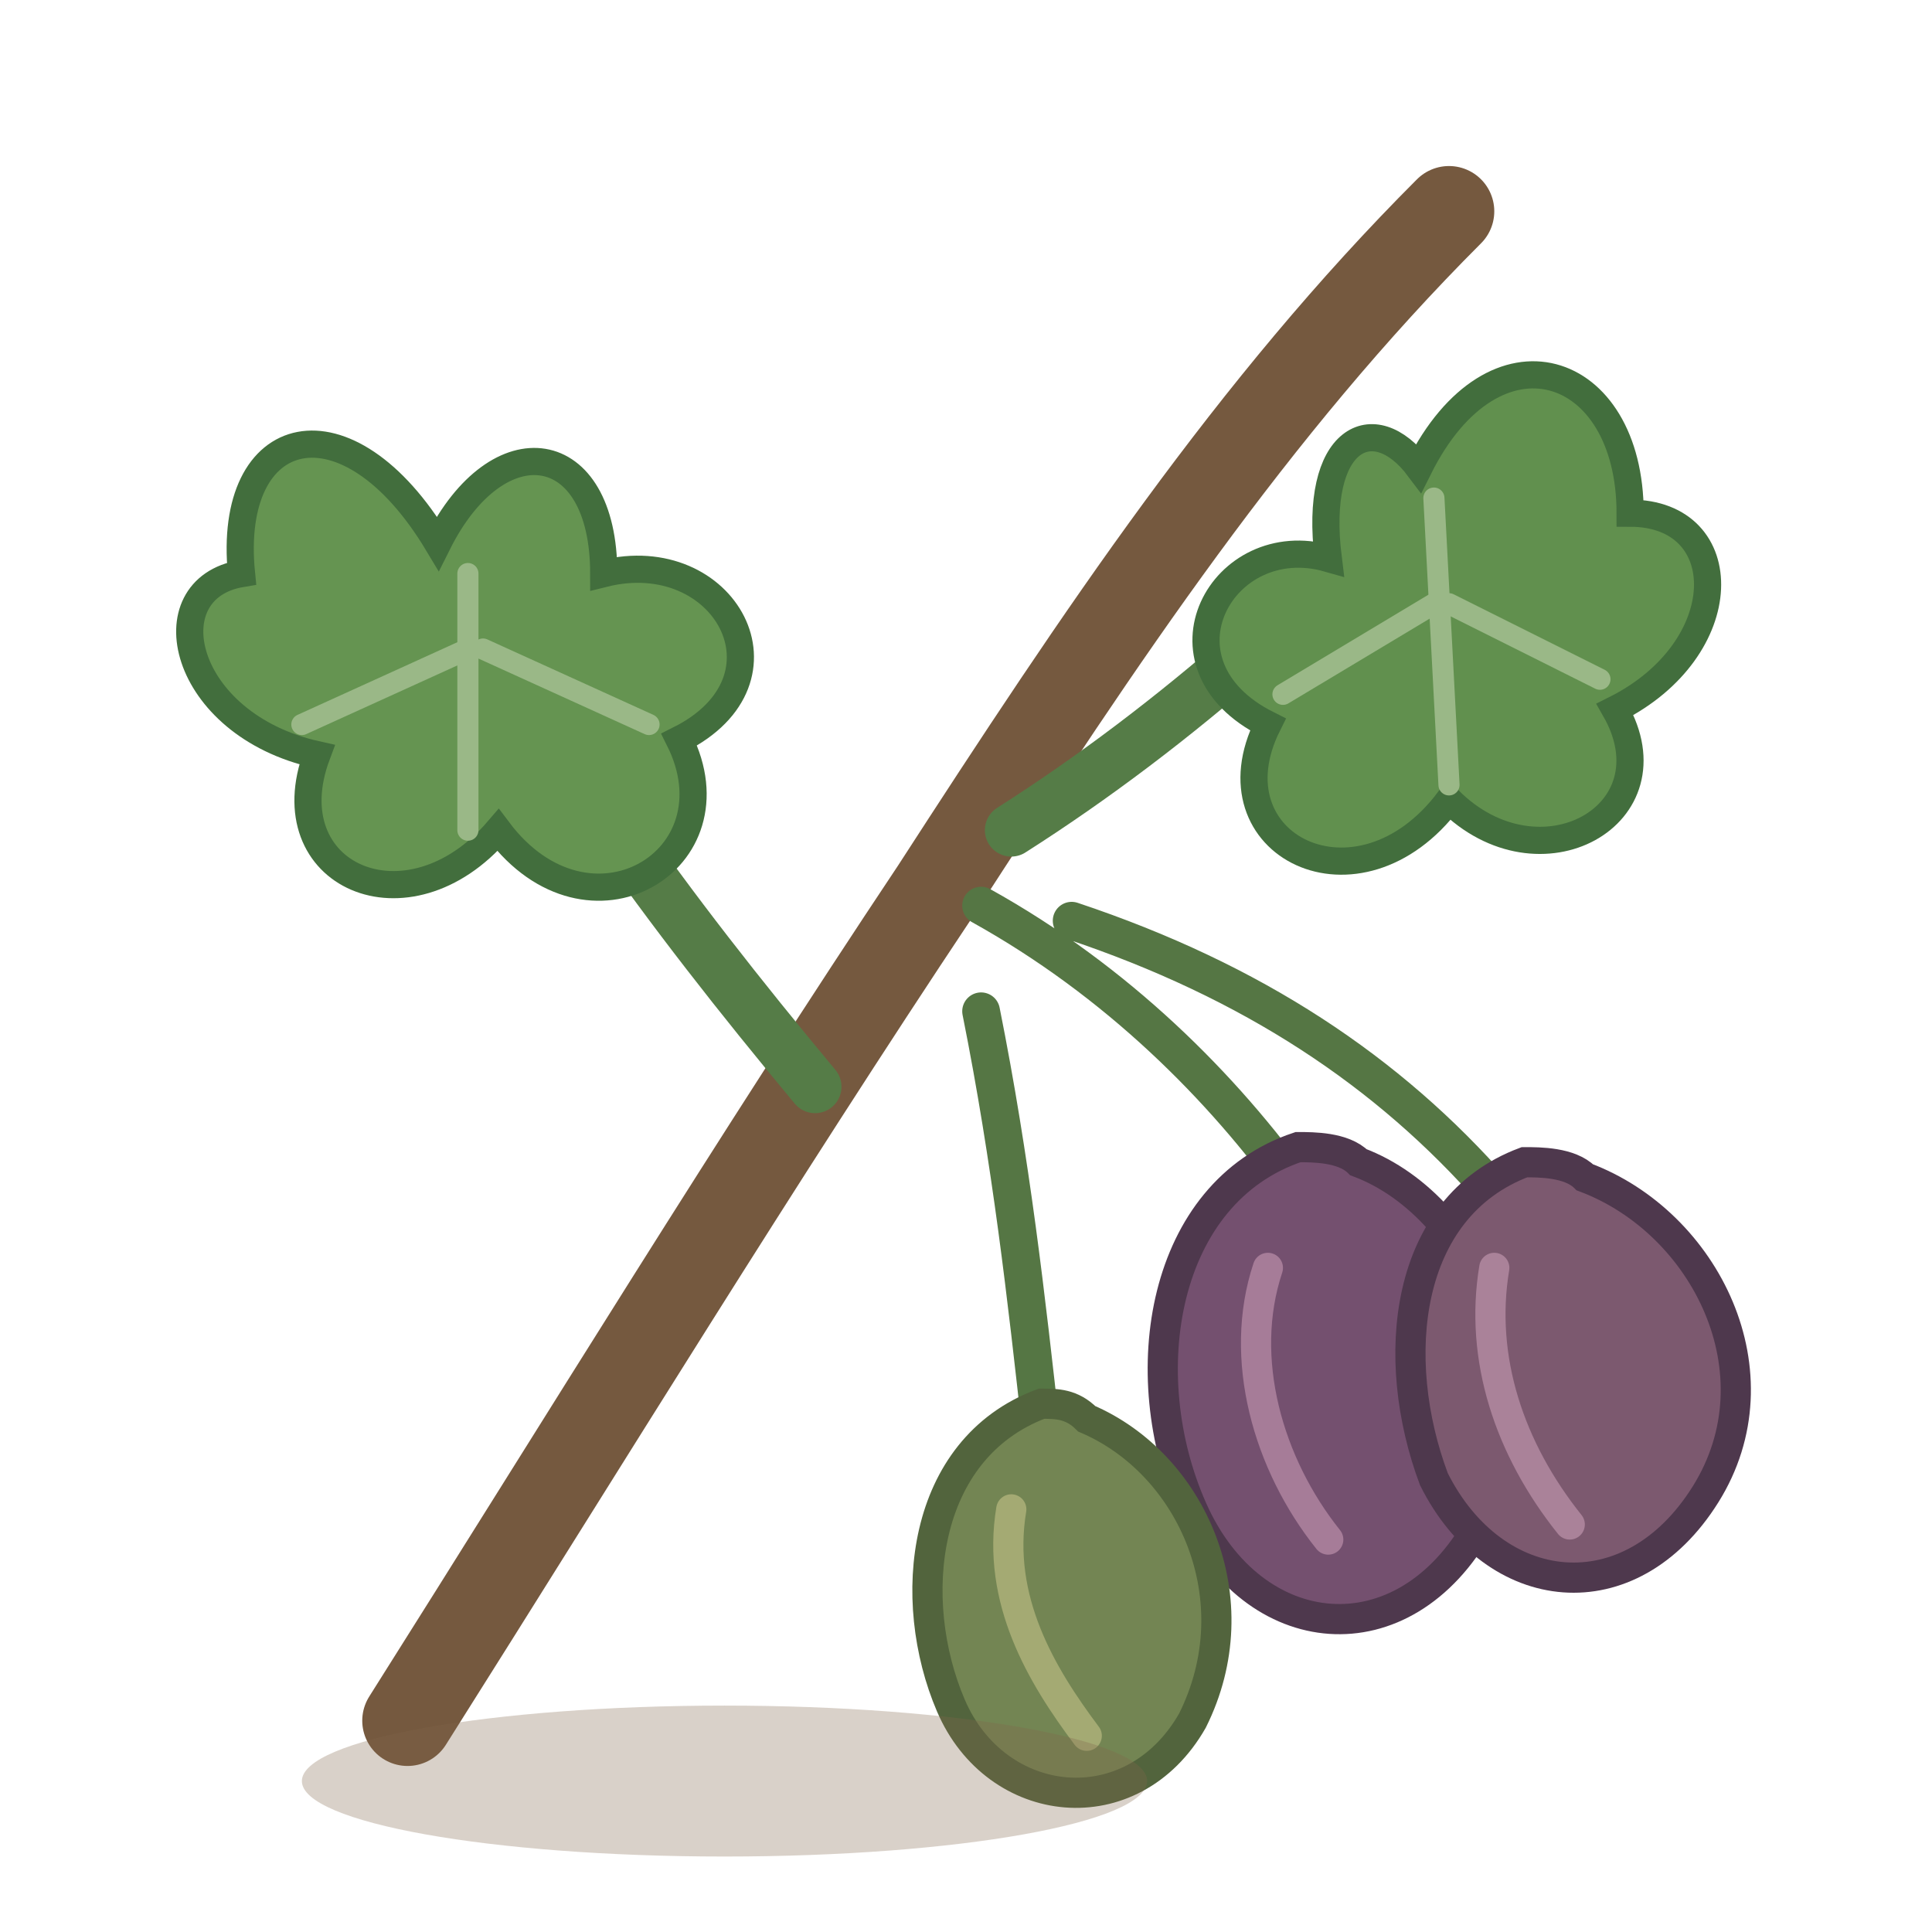
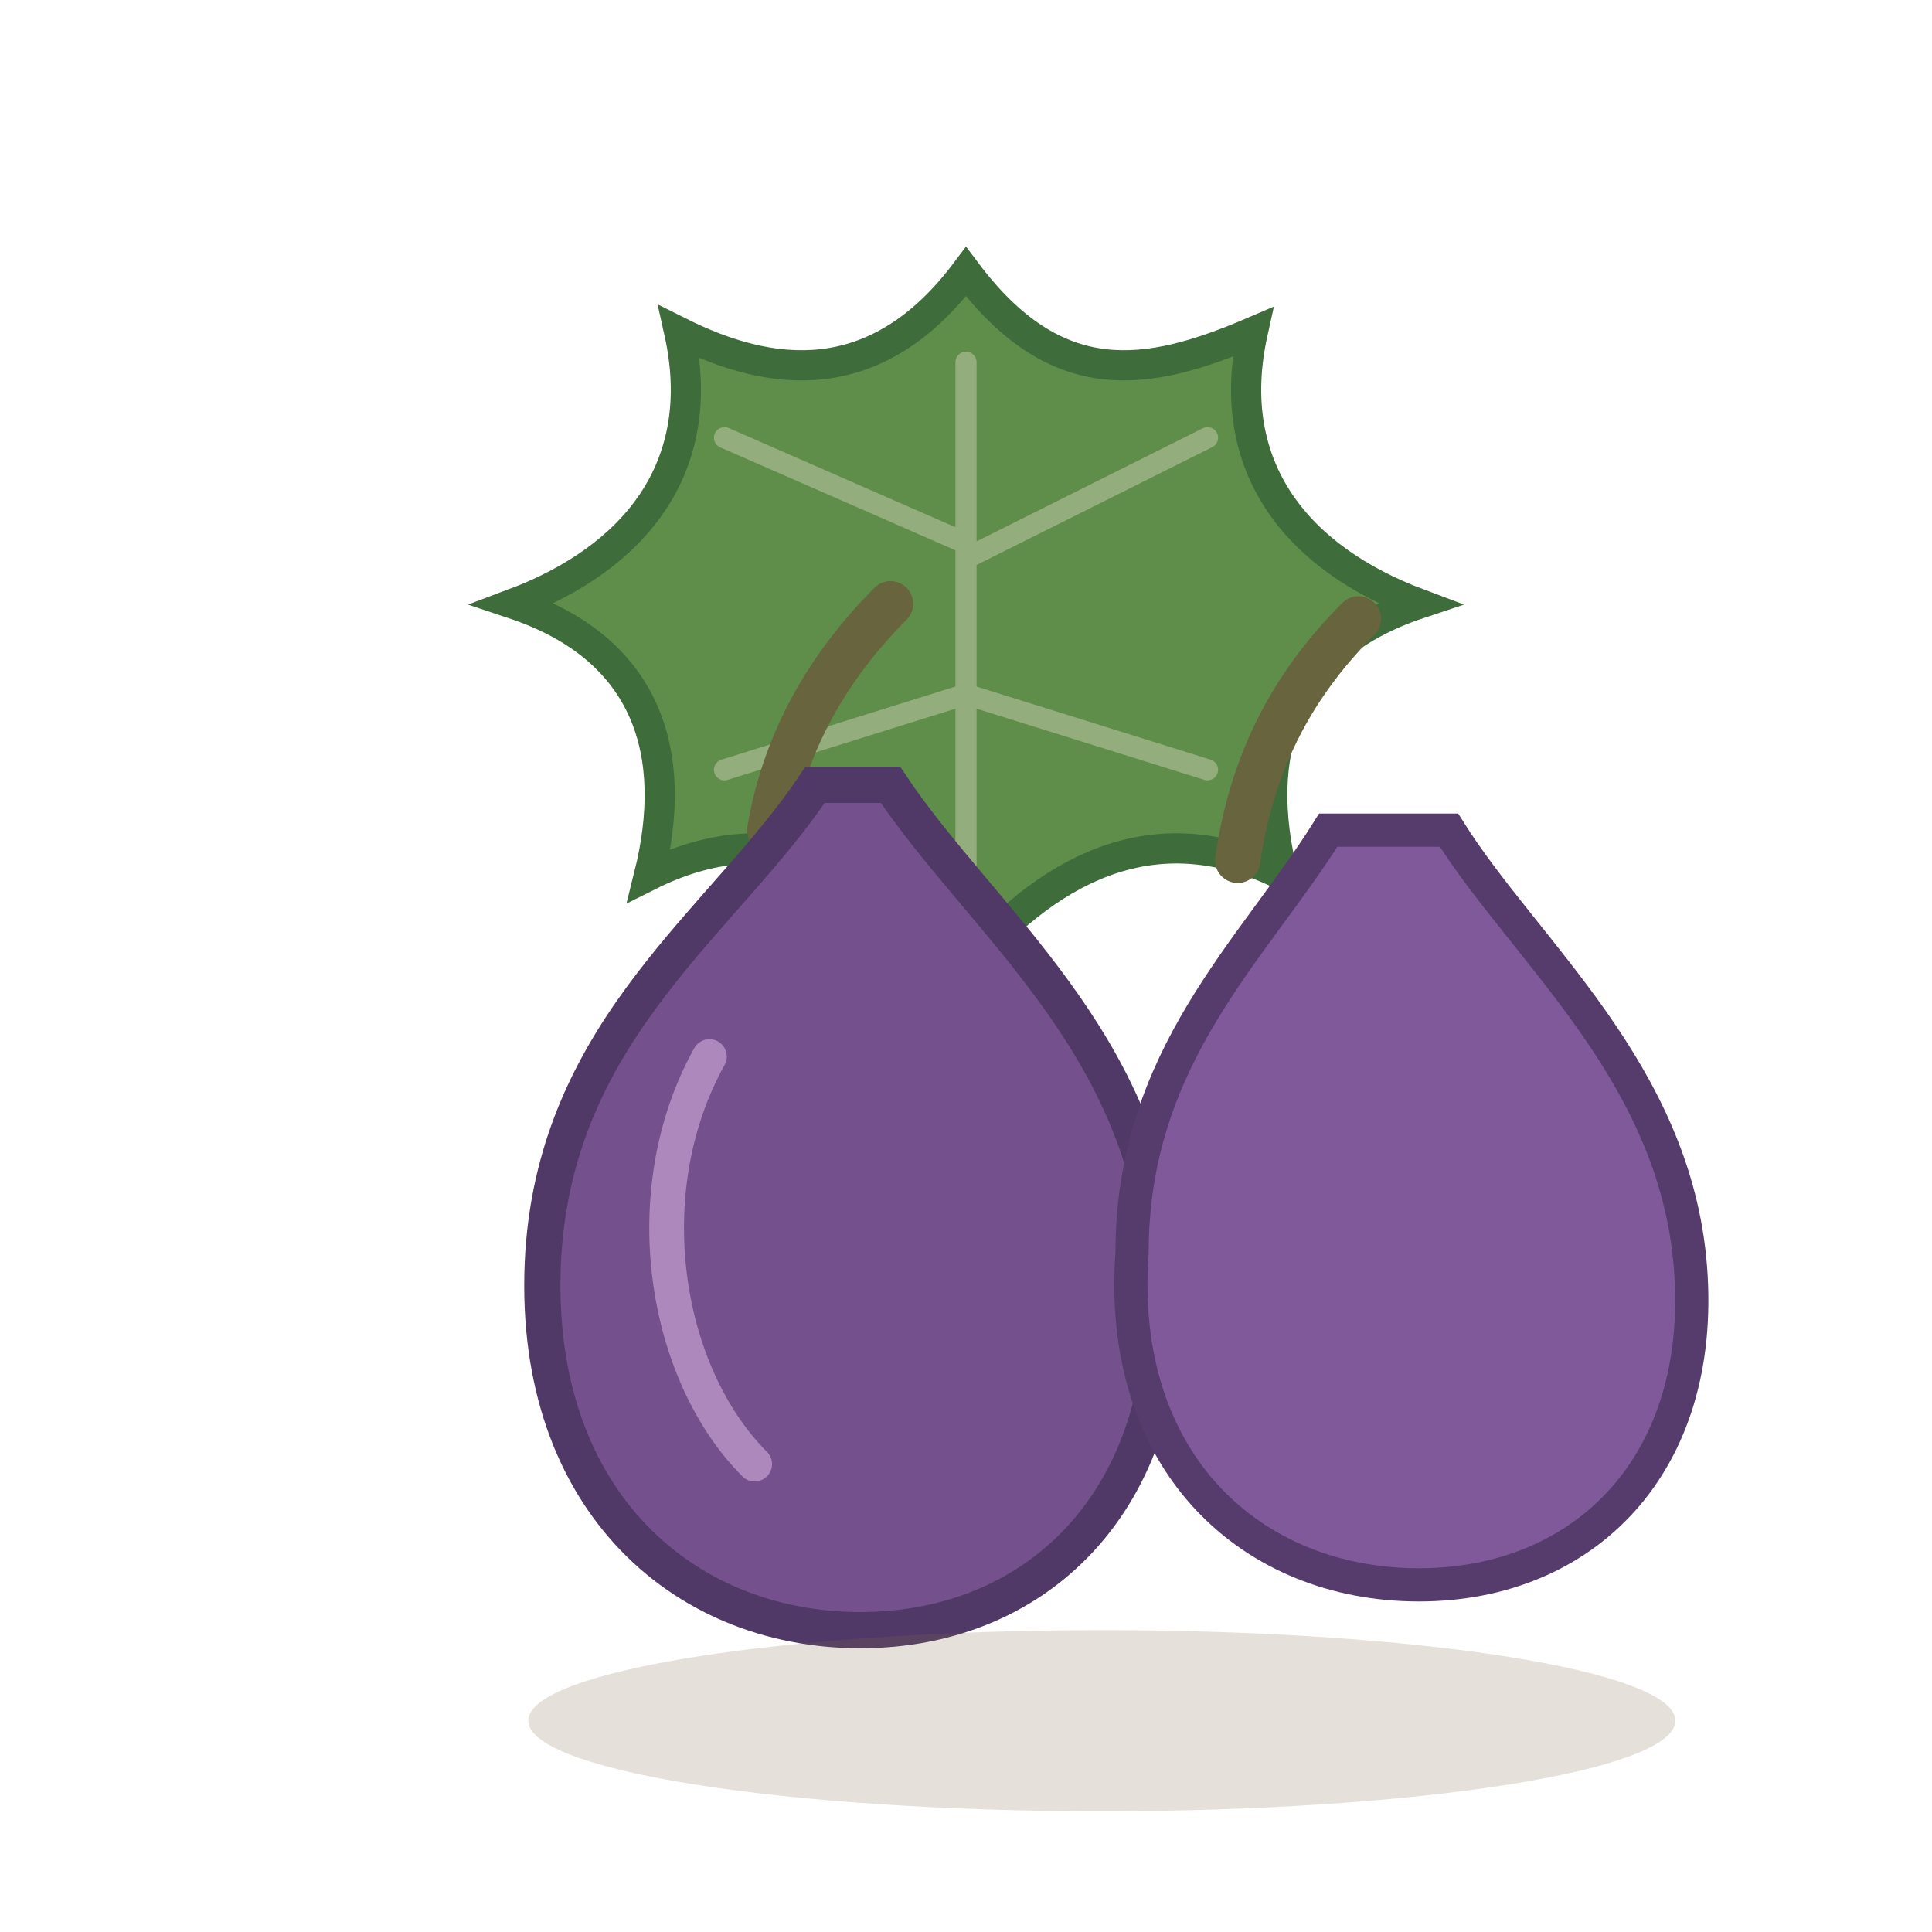
<svg xmlns="http://www.w3.org/2000/svg" viewBox="0 0 128 128" role="img" aria-labelledby="title desc">
-   <path d="M27 114        C39 95 50 77 62 59        C73 42 83 27 96 14" fill="none" stroke="#75593f" stroke-width="6" stroke-linecap="round" />
-   <path d="M54 72        C44 60 36 49 30 37" fill="none" stroke="#557c47" stroke-width="3.5" stroke-linecap="round" />
-   <path d="M67 55        C78 48 88 39 97 29" fill="none" stroke="#557c47" stroke-width="3.5" stroke-linecap="round" />
-   <path d="M29 36        C23 26 15 28 16 38        C10 39 12 48 21 50        C18 58 27 62 33 55        C39 63 49 57 45 49        C53 45 48 36 40 38        C40 29 33 28 29 36Z" fill="#659451" stroke="#426e3d" stroke-width="1.8" />
-   <path d="M94 31        C99 21 108 24 108 34        C115 34 115 43 107 47        C111 54 102 59 96 53        C90 61 80 56 84 48        C76 44 81 35 88 37        C87 29 91 27 94 31Z" fill="#61904e" stroke="#426e3d" stroke-width="1.8" />
-   <g fill="none" stroke="#9ab887" stroke-width="1.4" stroke-linecap="round">
-     <path d="M31 38 L31 55" />
-     <path d="M31 43 L20 48" />
-     <path d="M32 43 L43 48" />
-     <path d="M95 33 L96 52" />
-     <path d="M95 40 L85 46" />
-     <path d="M96 40 L106 45" />
-   </g>
-   <path d="M65 60        C74 65 81 72 86 79         M71 61        C83 65 92 71 99 79         M65 67        C67 77 68 86 69 95" fill="none" stroke="#557644" stroke-width="2.5" stroke-linecap="round" />
-   <path d="M86 76        C77 79 75 91 79 100        C83 109 93 110 98 101        C103 92 98 80 90 77        C89 76 87 76 86 76Z" fill="#74506f" stroke="#4e384d" stroke-width="2" />
-   <path d="M101 77        C93 80 92 90 95 98        C99 106 108 107 113 99        C118 91 113 81 105 78        C104 77 102 77 101 77Z" fill="#7c596f" stroke="#4e384d" stroke-width="2" />
-   <path d="M69 93        C61 96 60 106 63 113        C66 120 75 121 79 114        C83 106 79 97 72 94        C71 93 70 93 69 93Z" fill="#738553" stroke="#52643d" stroke-width="2" />
-   <path d="M84 84 C82 90 84 97 88 102" fill="none" stroke="#a67c98" stroke-width="2" stroke-linecap="round" />
-   <path d="M99 84 C98 90 100 96 104 101" fill="none" stroke="#aa8299" stroke-width="2" stroke-linecap="round" />
-   <path d="M67 100 C66 106 69 111 72 115" fill="none" stroke="#a4aa73" stroke-width="2" stroke-linecap="round" />
-   <ellipse cx="48" cy="118" rx="28" ry="5" fill="#81664a" opacity="0.3" />
+   <path d="M64 18            C58 26 51 25 45 22            C47 31 42 37 34 40            C43 43 45 50 43 58            C51 54 58 57 64 64            C70 57 77 54 85 58            C83 50 85 43 94 40            C86 37 81 31 83 22            C76 25 70 26 64 18Z" fill="#5f8e4b" stroke="#3f6c3b" stroke-width="2" />
+   <path d="M64 24 L64 59 M64 36 L48 29 M64 37 L80 29            M64 46 L48 51 M64 46 L80 51" fill="none" stroke="#93ad7d" stroke-width="1.4" stroke-linecap="round" />
+   <path d="M51 55 C52 49 55 44 59 40 M82 57 C83 50 86 45 90 41" fill="none" stroke="#67643e" stroke-width="3" stroke-linecap="round" />
+   <path d="M54 52            C48 61 37 68 36 83            C35 99 45 108 57 108            C69 108 78 99 77 84            C76 69 65 61 59 52Z" fill="#74518d" stroke="#503967" stroke-width="2.4" />
+   <path d="M47 70 C42 79 44 91 50 97" fill="none" stroke="#ad88bd" stroke-width="2.3" stroke-linecap="round" />
+   <path d="M88 55            C83 63 75 70 75 83            C74 97 83 105 94 105            C105 105 113 97 112 84            C111 71 101 63 96 55Z" fill="#80599a" stroke="#563b6d" stroke-width="2.2" />
+   <ellipse cx="73" cy="114" rx="38" ry="6" fill="#81664a" opacity=".2" />
</svg>
